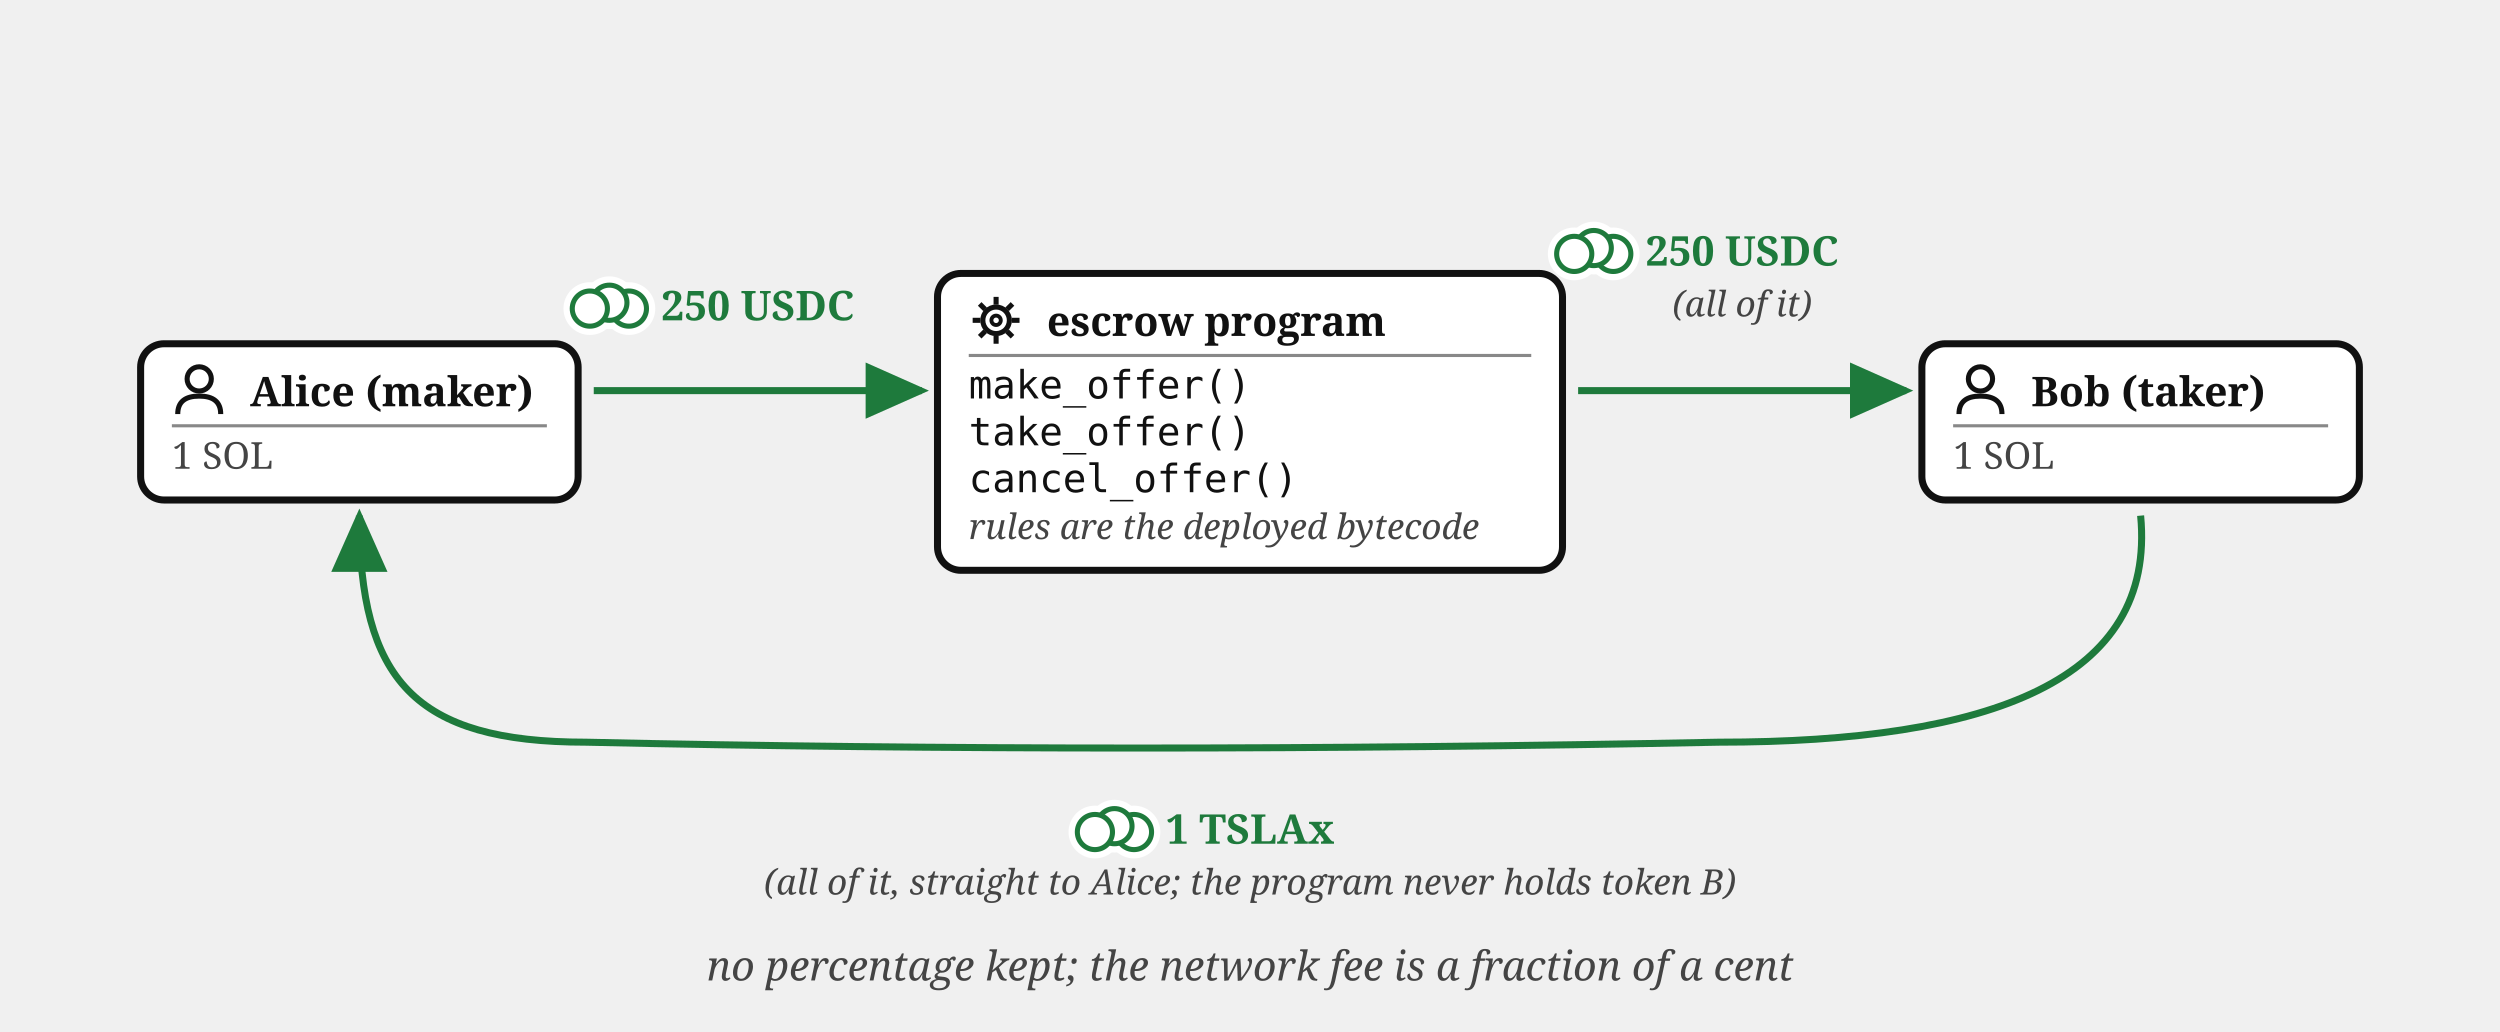
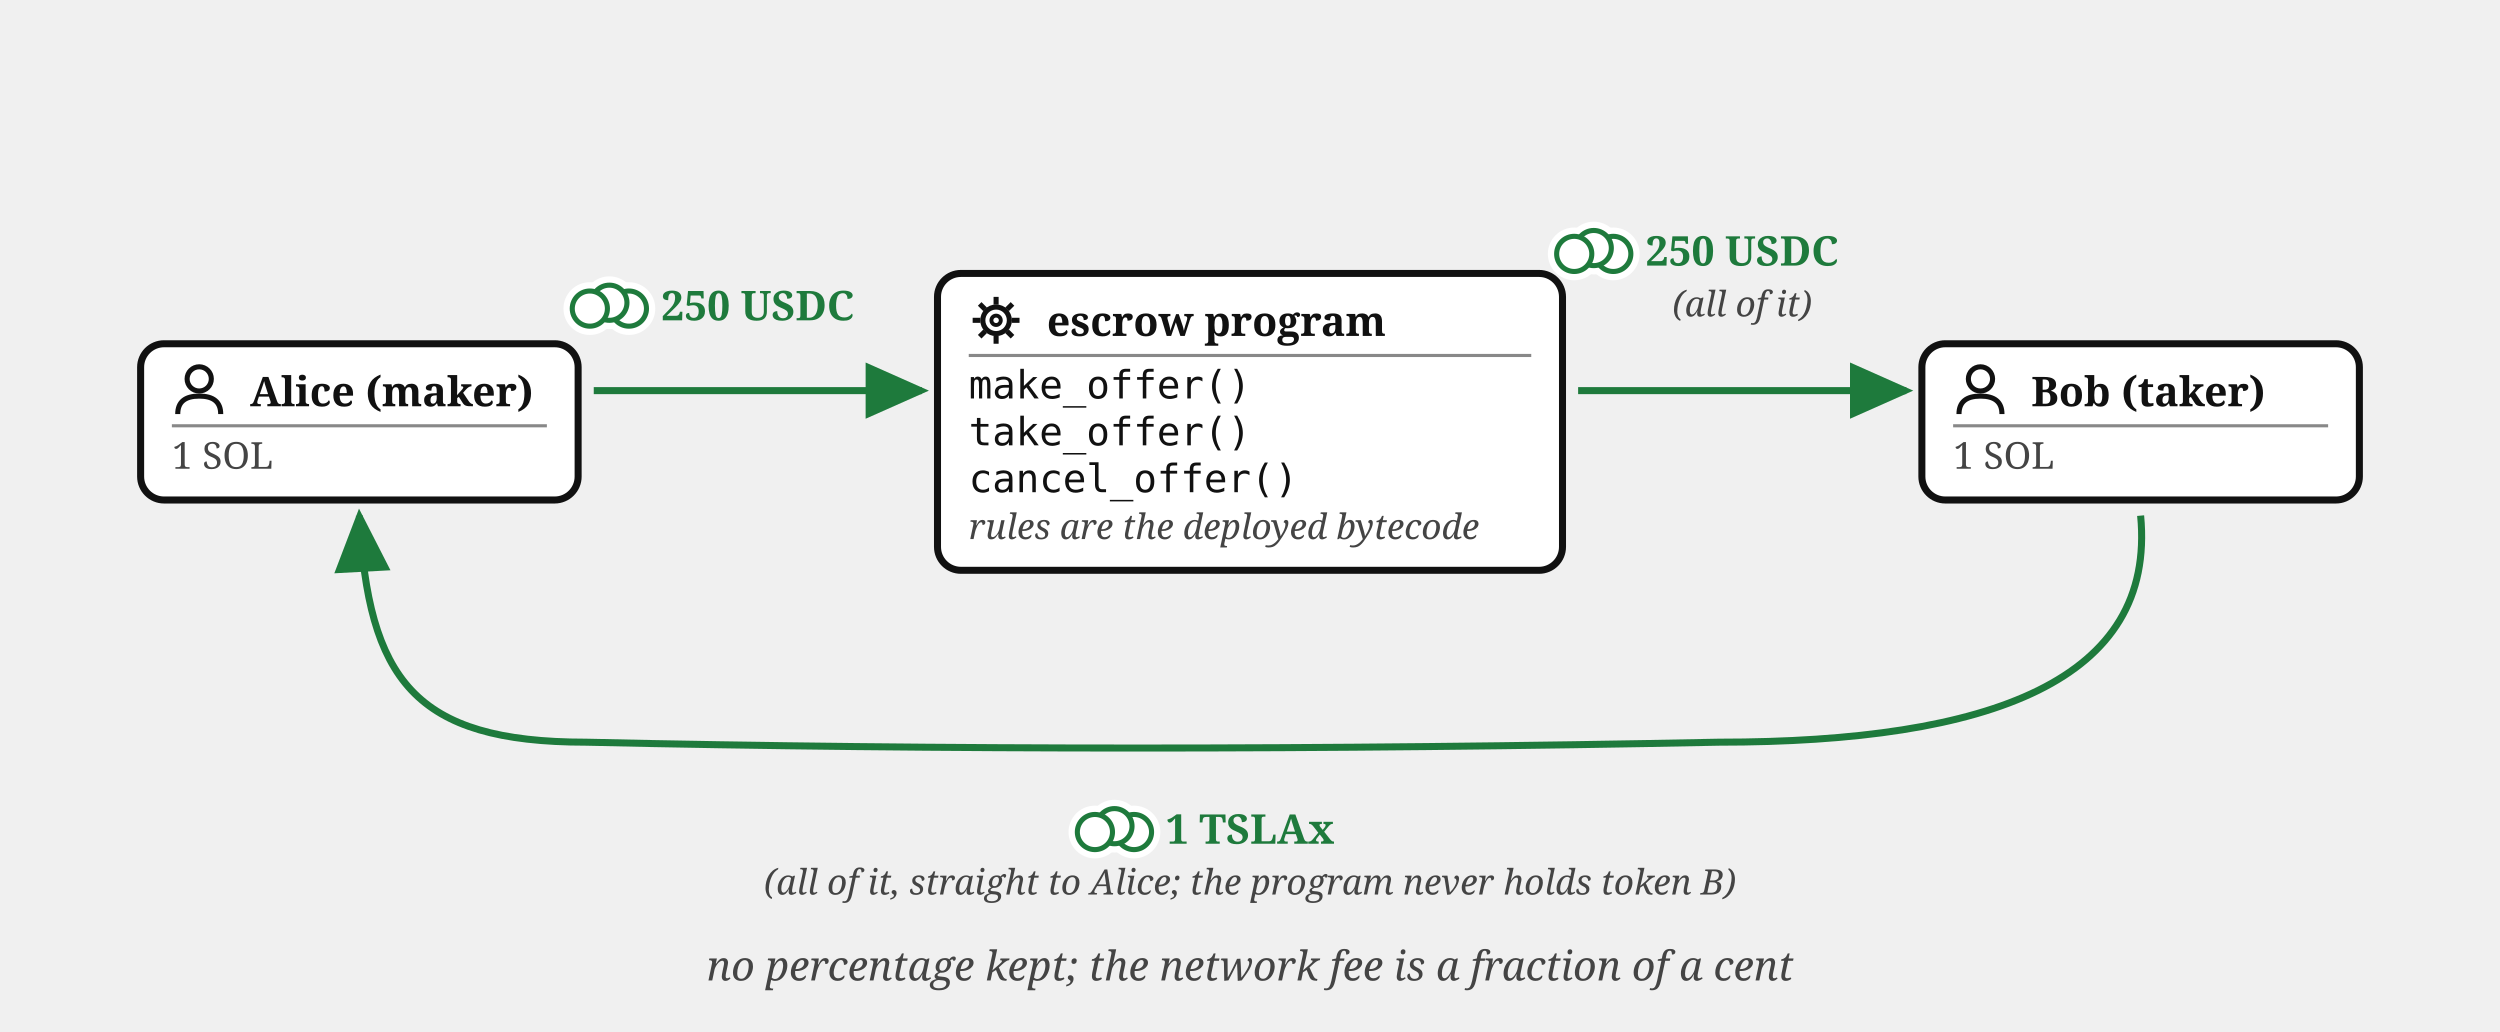
<svg xmlns="http://www.w3.org/2000/svg" viewBox="0 0 640 264" font-family="Georgia, serif" fill="#111">
  <defs>
    <marker id="escrow-program-swap-arr" markerWidth="9" markerHeight="8" refX="8" refY="4" orient="auto">
      <path d="M0,0 L9,4 L0,8 z" fill="#1e7a3c" />
    </marker>
  </defs>
  <rect x="36" y="88" width="112" height="40" rx="6" fill="#fff" stroke="#111" stroke-width="1.8" />
  <g transform="translate(44,93)">
    <circle cx="7" cy="4" r="3.1" fill="none" stroke="#111" stroke-width="1.3" />
    <path d="M 1.5,13 Q 1.5,8.4 7,8.4 Q 12.5,8.4 12.5,13" fill="none" stroke="#111" stroke-width="1.3" />
  </g>
  <text x="64" y="104" font-size="10.5" font-weight="bold">Alice (maker)</text>
  <line x1="44" y1="109" x2="140" y2="109" stroke="#888" stroke-width="0.8" />
  <text x="44" y="120" font-size="9.5" fill="#444">1 SOL</text>
  <rect x="492" y="88" width="112" height="40" rx="6" fill="#fff" stroke="#111" stroke-width="1.8" />
  <g transform="translate(500,93)">
    <circle cx="7" cy="4" r="3.1" fill="none" stroke="#111" stroke-width="1.3" />
    <path d="M 1.5,13 Q 1.5,8.4 7,8.4 Q 12.5,8.4 12.5,13" fill="none" stroke="#111" stroke-width="1.3" />
  </g>
  <text x="520" y="104" font-size="10.5" font-weight="bold">Bob (taker)</text>
  <line x1="500" y1="109" x2="596" y2="109" stroke="#888" stroke-width="0.8" />
  <text x="500" y="120" font-size="9.5" fill="#444">1 SOL</text>
  <rect x="240" y="70" width="160" height="76" rx="6" fill="#fff" stroke="#111" stroke-width="1.8" />
  <g transform="translate(248,75)">
    <circle cx="7" cy="7" r="3.4" fill="none" stroke="#111" stroke-width="1.3" />
    <circle cx="7" cy="7" r="1.2" fill="none" stroke="#111" stroke-width="1" />
    <g stroke="#111" stroke-width="1.3">
      <line x1="7" y1="1" x2="7" y2="3" />
      <line x1="7" y1="11" x2="7" y2="13" />
      <line x1="1" y1="7" x2="3" y2="7" />
      <line x1="11" y1="7" x2="13" y2="7" />
      <line x1="2.8" y1="2.8" x2="4.2" y2="4.2" />
      <line x1="9.8" y1="9.8" x2="11.2" y2="11.2" />
      <line x1="11.2" y1="2.8" x2="9.8" y2="4.2" />
      <line x1="2.8" y1="11.2" x2="4.2" y2="9.8" />
    </g>
  </g>
  <text x="268" y="86" font-size="10.5" font-weight="bold">escrow program</text>
  <line x1="248" y1="91" x2="392" y2="91" stroke="#888" stroke-width="0.8" />
  <text x="248" y="102" font-size="10" font-family="Menlo, monospace">make_offer()</text>
  <text x="248" y="114" font-size="10" font-family="Menlo, monospace">take_offer()</text>
  <text x="248" y="126" font-size="10" font-family="Menlo, monospace">cancel_offer()</text>
  <text x="248" y="138" font-size="9" font-style="italic" fill="#444">rules are the deployed bytecode</text>
  <path d="M 152,100 L 236,100" fill="none" stroke="#1e7a3c" stroke-width="1.8" marker-end="url(#escrow-program-swap-arr)" />
  <text x="194" y="82" font-size="10.5" font-weight="bold" fill="#1e7a3c" text-anchor="middle">250 USDC</text>
  <path d="M 404,100 L 488,100" fill="none" stroke="#1e7a3c" stroke-width="1.8" marker-end="url(#escrow-program-swap-arr)" />
  <text x="446" y="68" font-size="10.5" font-weight="bold" fill="#1e7a3c" text-anchor="middle">250 USDC</text>
  <text x="446" y="81" font-size="9" font-style="italic" fill="#444" text-anchor="middle">(all of it)</text>
-   <path d="M 548,132 C 552,174 510,190 440,190 C 340,192 240,192 150,190 C 106,190 92,174 92,132" fill="none" stroke="#1e7a3c" stroke-width="1.8" marker-end="url(#escrow-program-swap-arr)" />
+   <path d="M 548,132 C 552,174 510,190 440,190 C 340,192 240,192 150,190 C 106,190 94.258,173.939 92,132" fill="none" stroke="#1e7a3c" stroke-width="1.8" marker-end="url(#escrow-program-swap-arr)" />
  <text x="320" y="216" font-size="10.5" font-weight="bold" fill="#1e7a3c" text-anchor="middle">1 TSLAx</text>
  <text x="320" y="229" font-size="9" font-style="italic" fill="#444" text-anchor="middle">(all of it, straight to Alice; the program never holds token B)</text>
  <text x="320" y="251" font-size="10.5" font-style="italic" fill="#444" text-anchor="middle">no percentage kept; the network fee is a fraction of a cent</text>
  <g class="coin" transform="translate(156,77.5)" fill="#fff">
    <g stroke="#fff" stroke-width="4.5">
      <circle cx="5" cy="1.5" r="4.5" />
      <circle cx="0" cy="0" r="4.5" />
      <circle cx="-5" cy="1.5" r="4.5" />
    </g>
    <g stroke="#1e7a3c" stroke-width="1.3">
      <circle cx="5" cy="1.5" r="4.5" />
      <circle cx="0" cy="0" r="4.5" />
      <circle cx="-5" cy="1.5" r="4.5" />
    </g>
  </g>
  <g class="coin" transform="translate(408,63.5)" fill="#fff">
    <g stroke="#fff" stroke-width="4.5">
      <circle cx="5" cy="1.5" r="4.5" />
      <circle cx="0" cy="0" r="4.5" />
      <circle cx="-5" cy="1.5" r="4.5" />
    </g>
    <g stroke="#1e7a3c" stroke-width="1.3">
      <circle cx="5" cy="1.5" r="4.5" />
      <circle cx="0" cy="0" r="4.5" />
      <circle cx="-5" cy="1.5" r="4.5" />
    </g>
  </g>
  <g class="coin" transform="translate(285.3,211.5)" fill="#fff">
    <g stroke="#fff" stroke-width="4.5">
      <circle cx="5" cy="1.5" r="4.5" />
      <circle cx="0" cy="0" r="4.5" />
      <circle cx="-5" cy="1.5" r="4.5" />
    </g>
    <g stroke="#1e7a3c" stroke-width="1.3">
      <circle cx="5" cy="1.5" r="4.5" />
      <circle cx="0" cy="0" r="4.5" />
      <circle cx="-5" cy="1.5" r="4.5" />
    </g>
  </g>
</svg>
